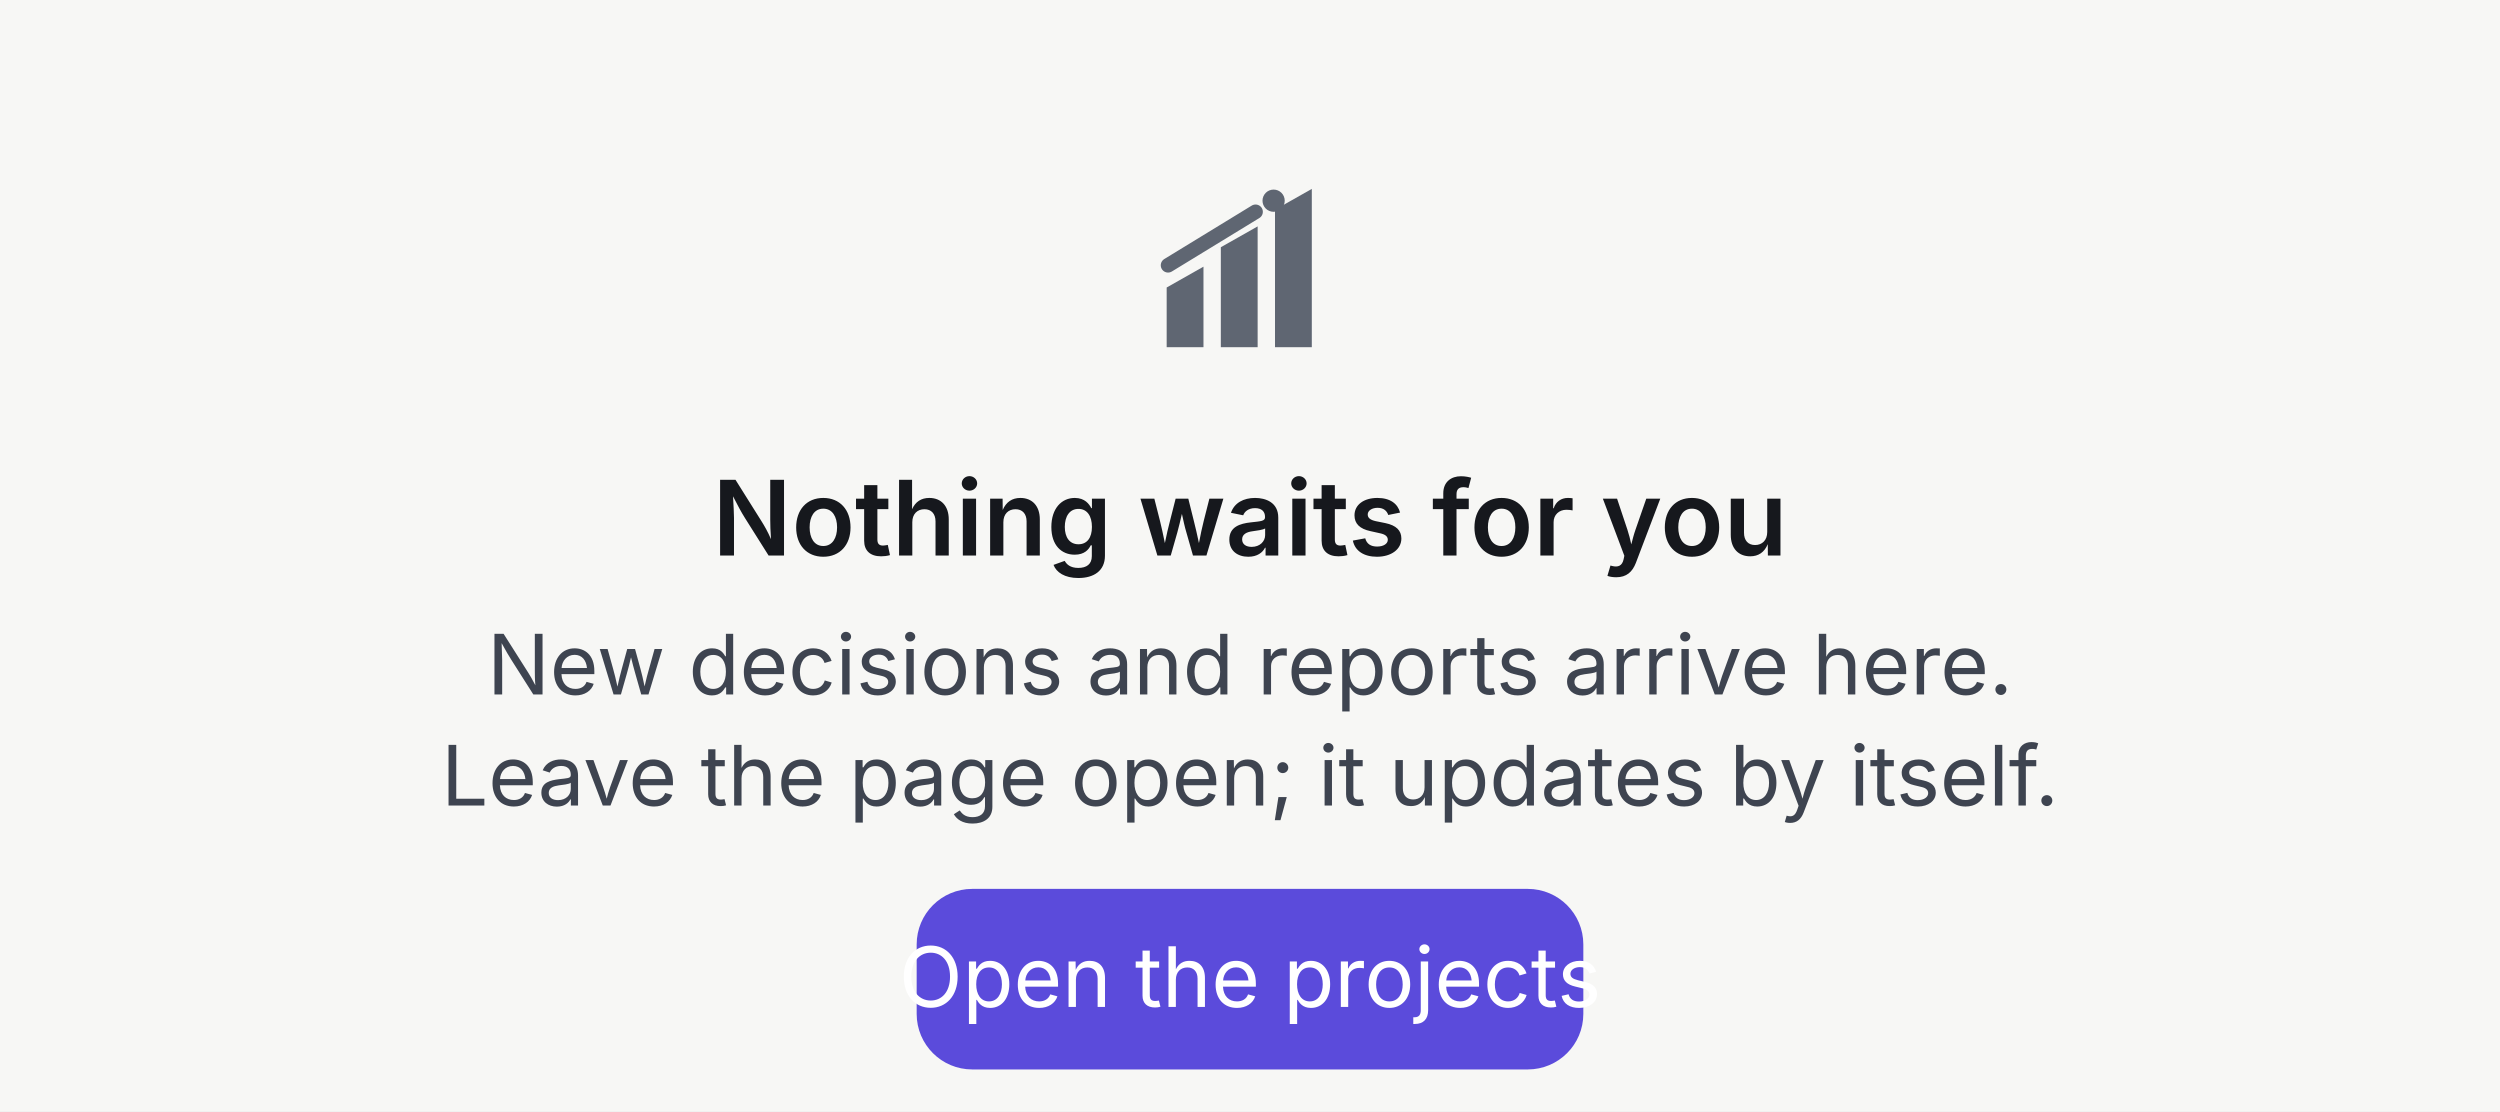
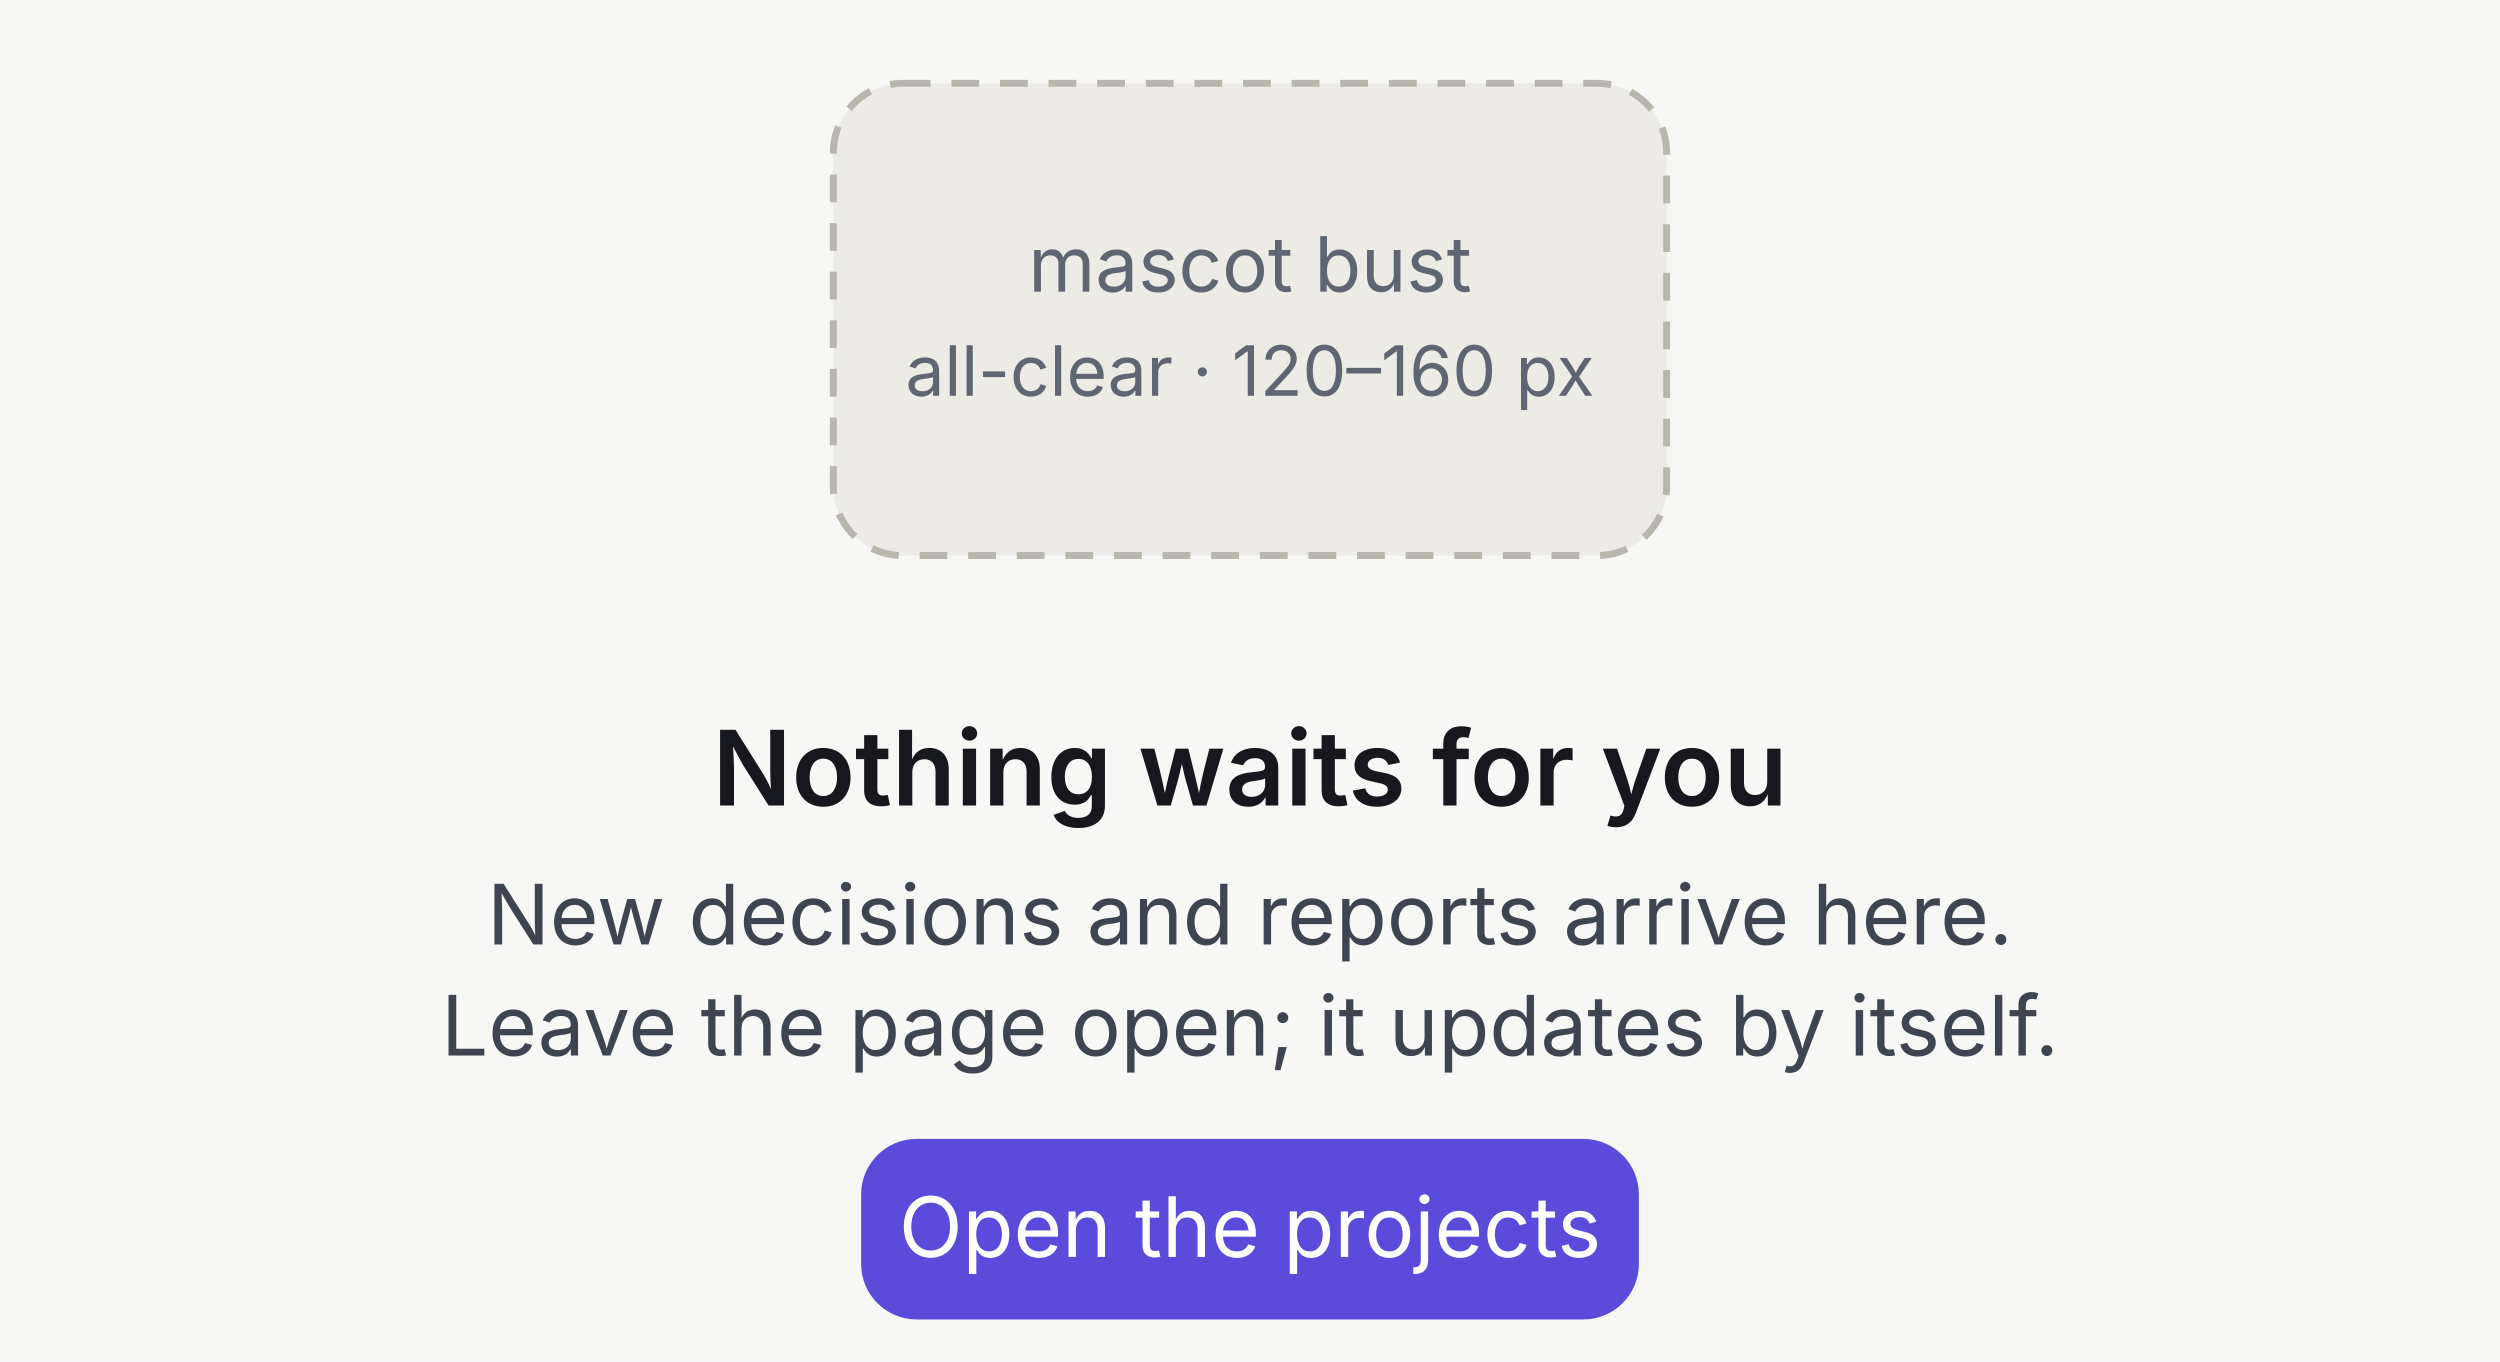
- <svg xmlns="http://www.w3.org/2000/svg" viewBox="0 0 360 160" font-family="Inter, -apple-system, 'Segoe UI', sans-serif" role="img" aria-labelledby="t d">
-   <rect width="360" height="160" fill="#F7F7F5" />
-   <g fill="#5F6672" transform="translate(168 26) scale(1)">
-     <path d="M0 24V15.4L5.3 12.4V24Z" />
-     <path d="M7.8 24V9.6L13.1 6.6V24Z" />
-     <path d="M15.6 24V4.2L20.9 1.2V24Z" />
-     <path d="M0.2 12.2 12.8 4.5" fill="none" stroke="#5F6672" stroke-width="2.1" stroke-linecap="round" />
-     <circle cx="15.4" cy="2.9" r="1.6" />
-   </g>
-   <text x="180" y="80" font-size="15" font-weight="600" fill="#16181D" text-anchor="middle">Nothing waits for you</text>
-   <text x="180" y="100" font-size="12" fill="#3E4450" text-anchor="middle">New decisions and reports arrive here.</text>
-   <text x="180" y="116" font-size="12" fill="#3E4450" text-anchor="middle">Leave the page open; it updates by itself.</text>
-   <rect x="132" y="128" width="96" height="26" rx="8" fill="#5B4BDB" />
-   <text x="180" y="145" font-size="12" fill="#FFFFFF" text-anchor="middle">Open the projects</text>
+ <svg xmlns="http://www.w3.org/2000/svg" viewBox="0 0 360 196" font-family="Inter, -apple-system, 'Segoe UI', sans-serif" role="img" aria-labelledby="t d">
+   <rect width="360" height="196" fill="#F7F7F5" />
+   <rect x="120" y="12" width="120" height="68" rx="10" fill="#EDEBE6" stroke="#B9B6AE" stroke-dasharray="4 3" />
+   <text x="180" y="42" font-size="11" fill="#5F6672" text-anchor="middle">mascot bust</text>
+   <text x="180" y="57" font-size="10" fill="#5F6672" text-anchor="middle">all-clear · 120–160 px</text>
+   <text x="180" y="116" font-size="15" font-weight="600" fill="#16181D" text-anchor="middle">Nothing waits for you</text>
+   <text x="180" y="136" font-size="12" fill="#3E4450" text-anchor="middle">New decisions and reports arrive here.</text>
+   <text x="180" y="152" font-size="12" fill="#3E4450" text-anchor="middle">Leave the page open; it updates by itself.</text>
+   <rect x="124" y="164" width="112" height="26" rx="8" fill="#5B4BDB" />
+   <text x="180" y="181" font-size="12" fill="#FFFFFF" text-anchor="middle">Open the projects</text>
</svg>
